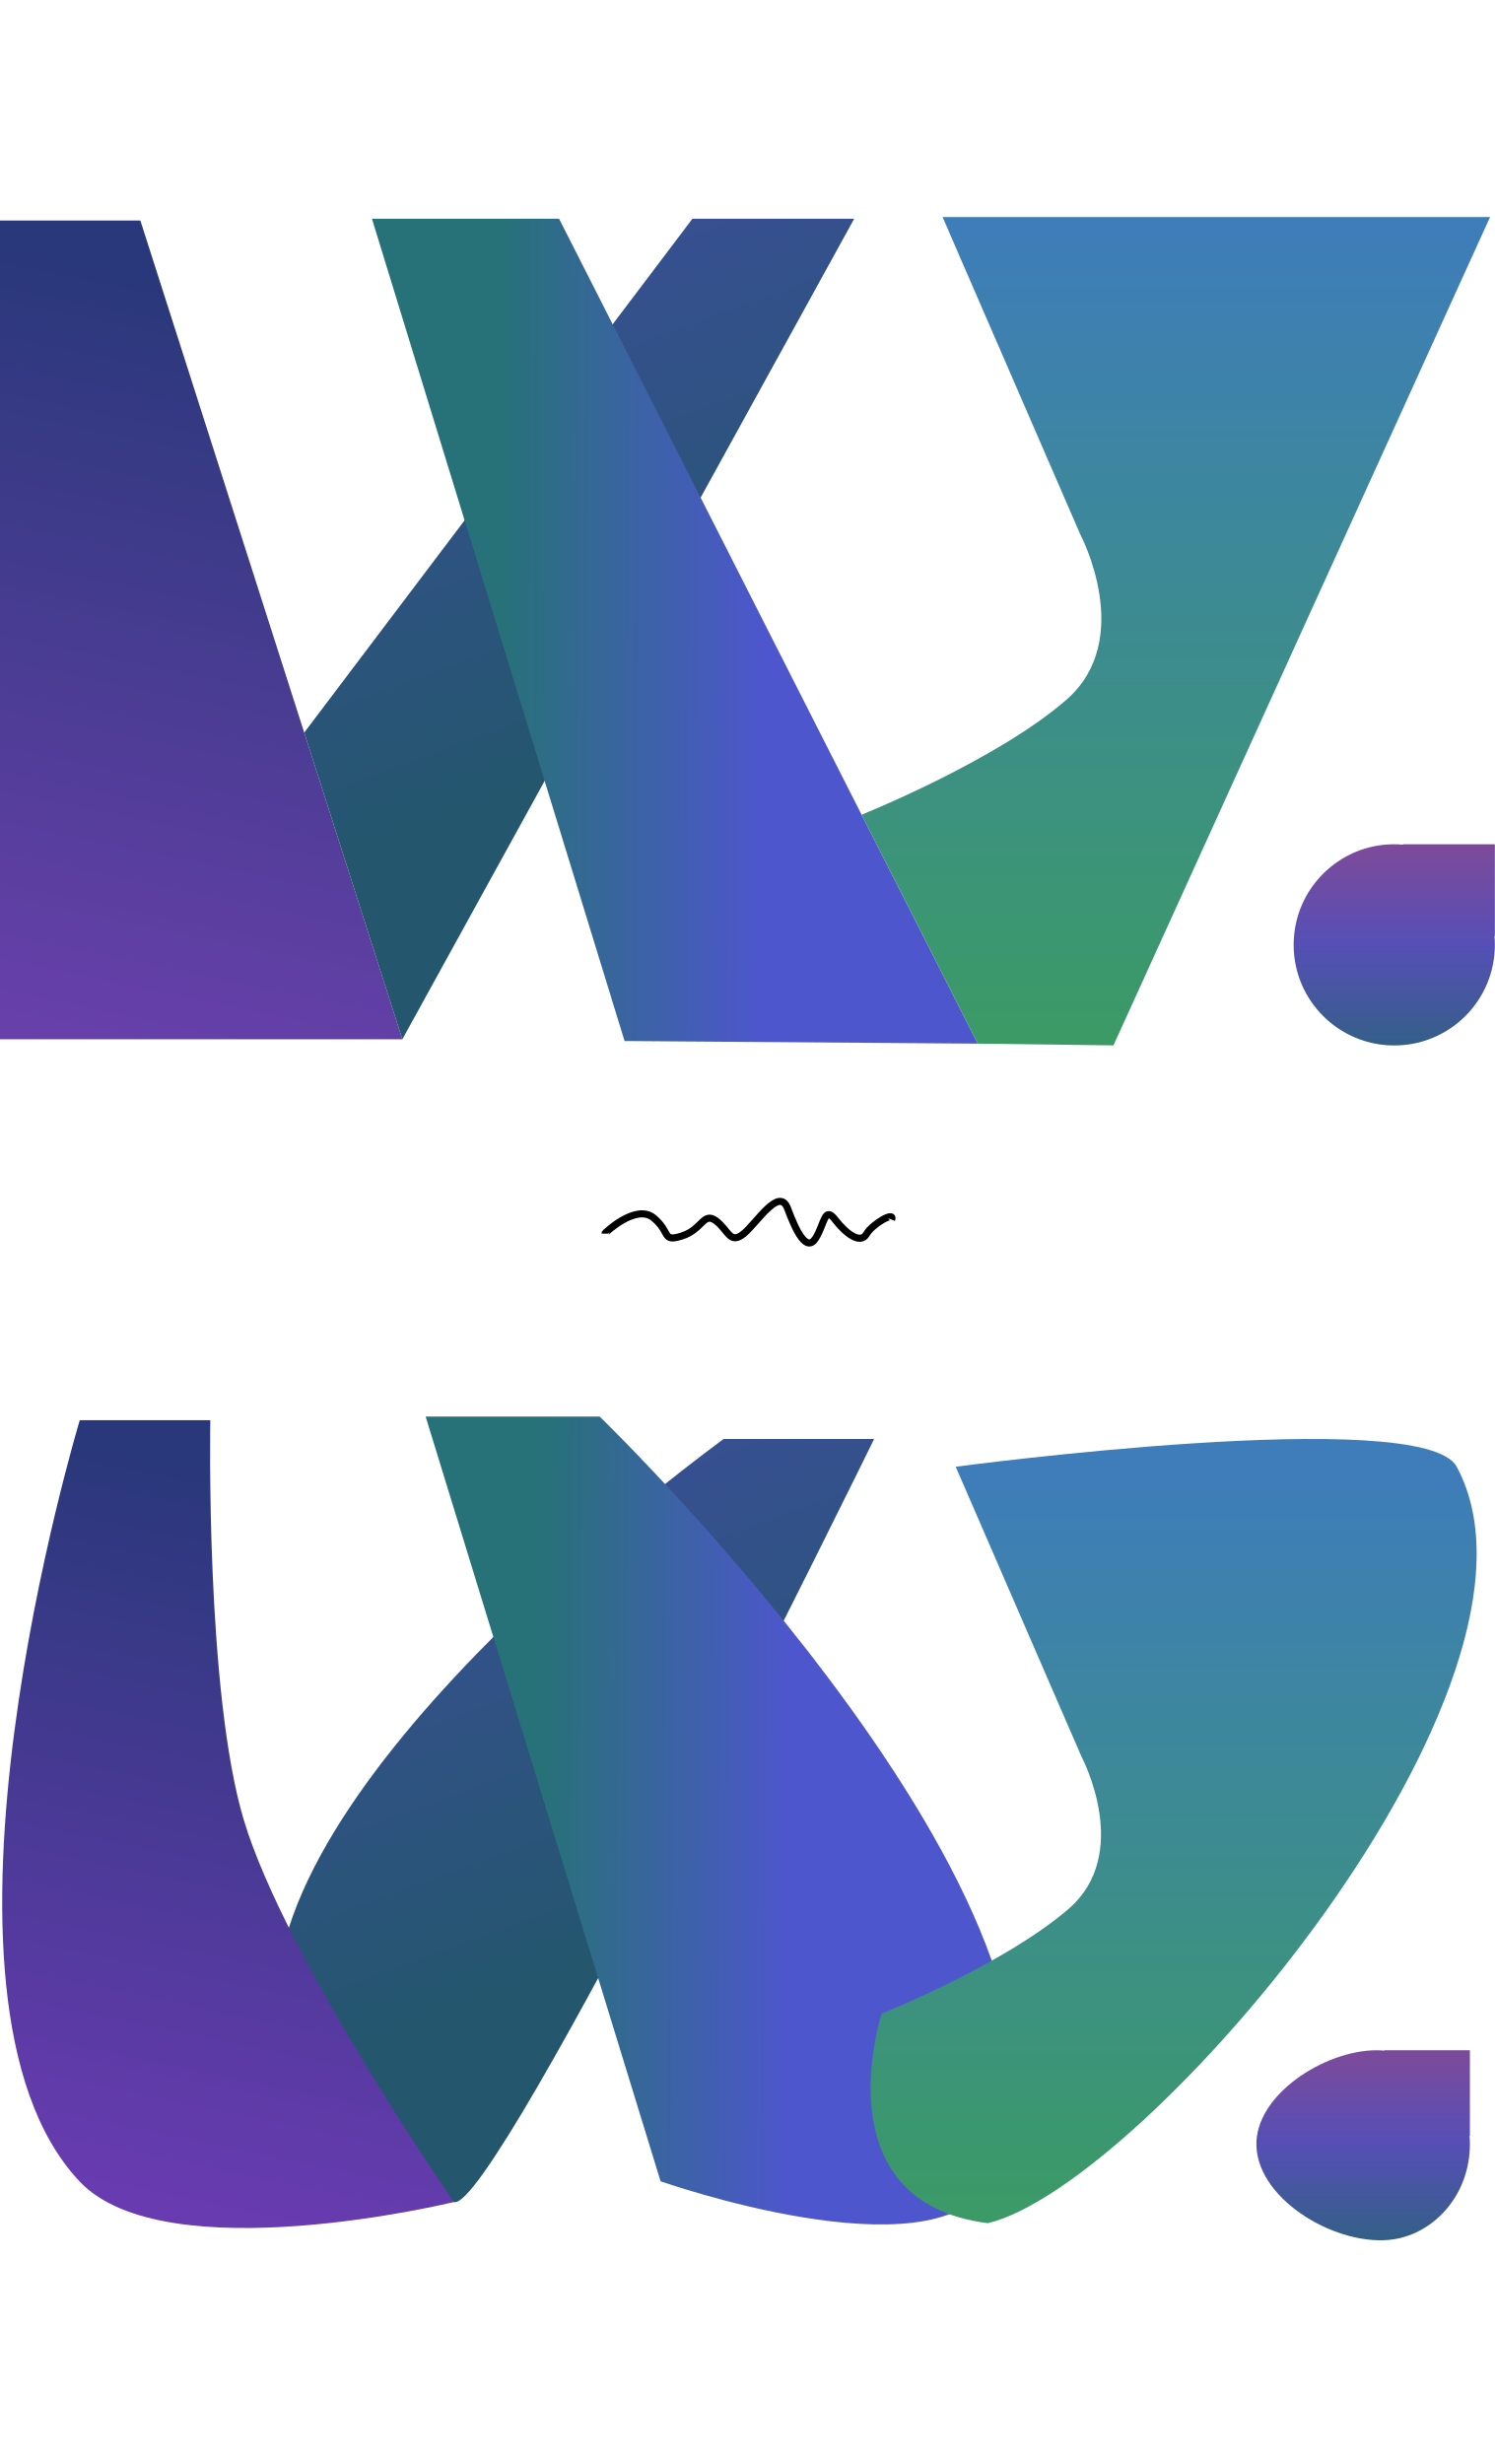
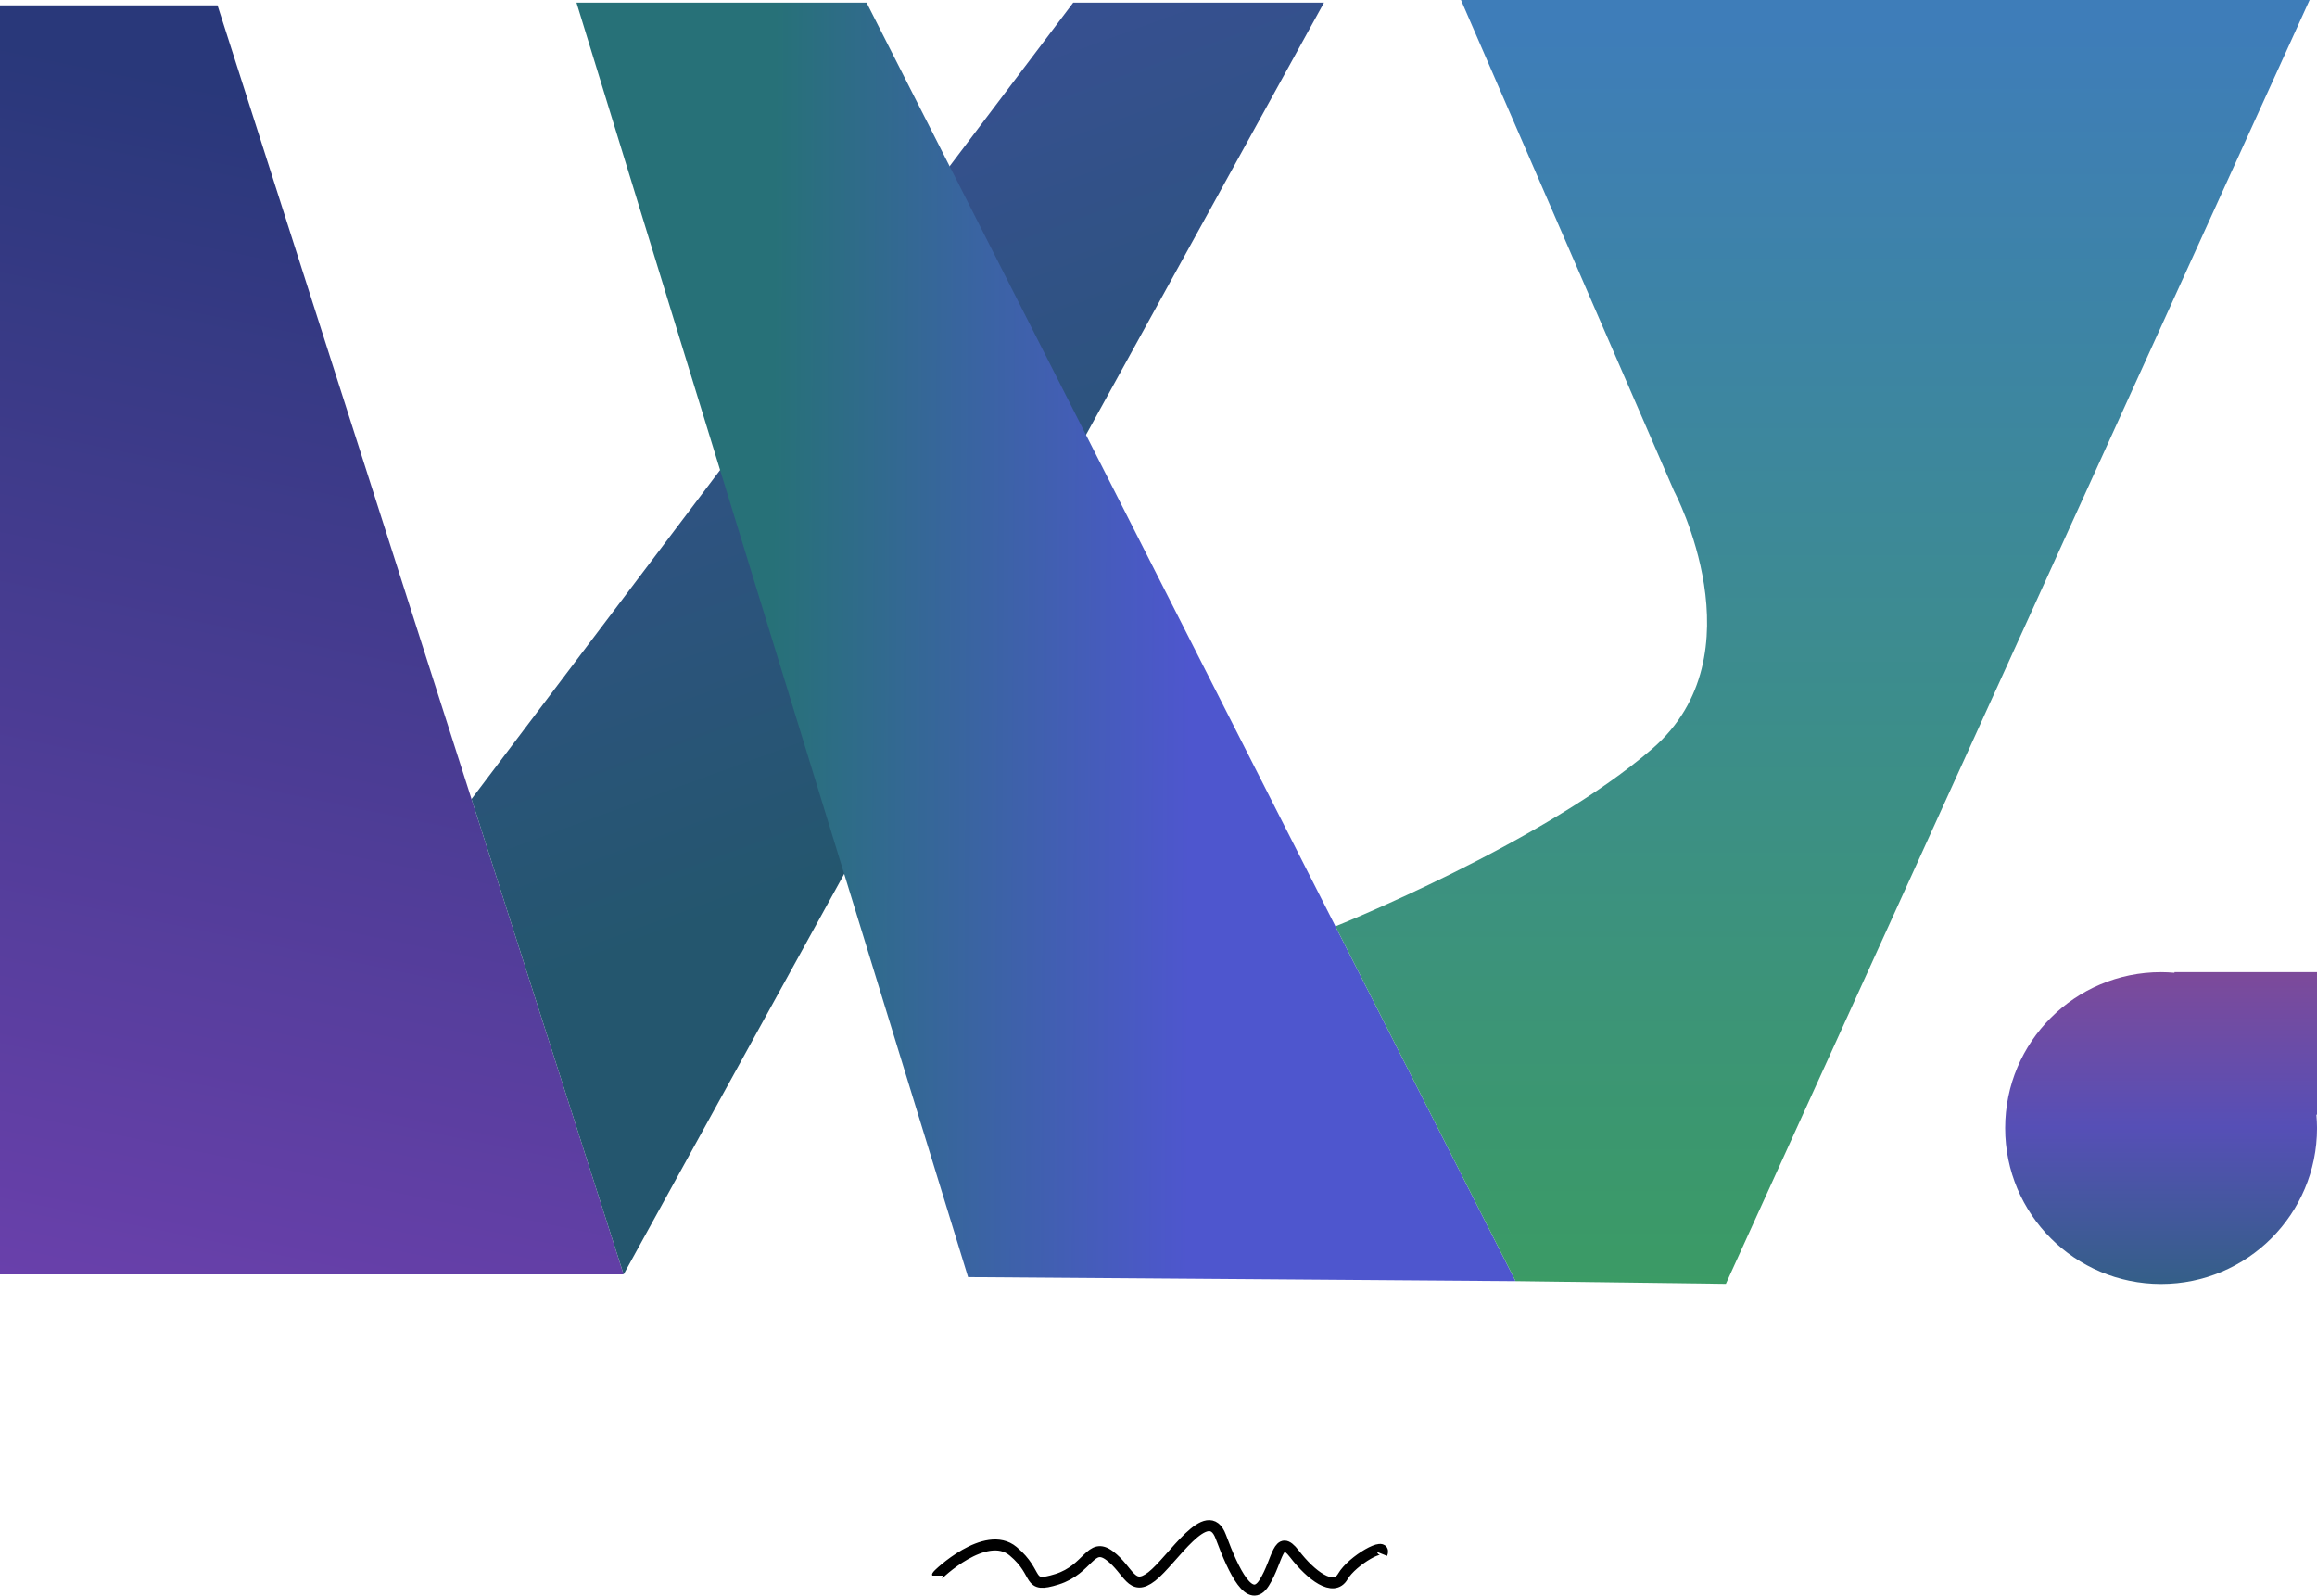
- <svg xmlns="http://www.w3.org/2000/svg" xmlns:xlink="http://www.w3.org/1999/xlink" width="211.051" height="347.843" viewBox="0 0 55.84 92.034" version="1.1" id="svg5">
+ <svg xmlns="http://www.w3.org/2000/svg" xmlns:xlink="http://www.w3.org/1999/xlink" width="55.84" height="38.453" viewBox="0 0 55.84 38.453" version="1.1" id="svg5">
  <defs id="defs2">
    <linearGradient id="linearGradient14534">
      <stop style="stop-color:#345f88;stop-opacity:1;" offset="0" id="stop14530" />
      <stop style="stop-color:#564fb6;stop-opacity:1;" offset="0.502" id="stop1" />
      <stop style="stop-color:#7d4a9a;stop-opacity:1;" offset="1" id="stop14532" />
    </linearGradient>
    <linearGradient id="linearGradient9294">
      <stop style="stop-color:#394f95;stop-opacity:1;" offset="0" id="stop9290" />
      <stop style="stop-color:#24566e;stop-opacity:1;" offset="1" id="stop9292" />
    </linearGradient>
    <linearGradient id="linearGradient9223">
      <stop style="stop-color:#3e7db9;stop-opacity:1;" offset="0" id="stop9219" />
      <stop style="stop-color:#3b9b64;stop-opacity:1;" offset="1" id="stop9221" />
    </linearGradient>
    <linearGradient id="linearGradient8472">
      <stop style="stop-color:#4e56ce;stop-opacity:1;" offset="0" id="stop8468" />
      <stop style="stop-color:#277178;stop-opacity:1;" offset="1" id="stop8470" />
    </linearGradient>
    <linearGradient id="linearGradient8349">
      <stop style="stop-color:#6940ab;stop-opacity:1;" offset="0" id="stop8345" />
      <stop style="stop-color:#29387a;stop-opacity:1;" offset="1" id="stop8347" />
    </linearGradient>
    <linearGradient xlink:href="#linearGradient8349" id="linearGradient8351" x1="24.996" y1="48.184" x2="30.903" y2="19.676" gradientUnits="userSpaceOnUse" />
    <linearGradient xlink:href="#linearGradient8472" id="linearGradient8474" x1="53.701" y1="32.942" x2="43.609" y2="32.893" gradientUnits="userSpaceOnUse" />
    <linearGradient xlink:href="#linearGradient9223" id="linearGradient9225" x1="68.947" y1="18.092" x2="68.947" y2="48.738" gradientUnits="userSpaceOnUse" />
    <linearGradient xlink:href="#linearGradient9294" id="linearGradient9296" x1="38.453" y1="19.696" x2="45.342" y2="38.533" gradientUnits="userSpaceOnUse" />
    <linearGradient xlink:href="#linearGradient14534" id="linearGradient14536" x1="77.08" y1="48.415" x2="77.08" y2="40.9" gradientUnits="userSpaceOnUse" />
    <linearGradient xlink:href="#linearGradient8349-3" id="linearGradient8351-7" x1="24.996" y1="48.184" x2="30.903" y2="19.676" gradientUnits="userSpaceOnUse" gradientTransform="translate(2.176391,41.31578)" />
    <linearGradient id="linearGradient8349-3">
      <stop style="stop-color:#683bb0;stop-opacity:1;" offset="0" id="stop8345-8" />
      <stop style="stop-color:#29387a;stop-opacity:1;" offset="1" id="stop8347-9" />
    </linearGradient>
    <linearGradient xlink:href="#linearGradient14534" id="linearGradient1" gradientUnits="userSpaceOnUse" x1="77.08" y1="48.415" x2="77.08" y2="40.9" gradientTransform="translate(2.176391,43.32479)" />
    <linearGradient xlink:href="#linearGradient9294" id="linearGradient2" gradientUnits="userSpaceOnUse" x1="38.453" y1="19.696" x2="45.342" y2="38.533" gradientTransform="translate(2.176391,42.13527)" />
    <linearGradient xlink:href="#linearGradient8472" id="linearGradient3" gradientUnits="userSpaceOnUse" x1="53.701" y1="32.942" x2="43.609" y2="32.893" gradientTransform="translate(2.176391,41.23547)" />
    <linearGradient xlink:href="#linearGradient9223" id="linearGradient4" gradientUnits="userSpaceOnUse" x1="68.947" y1="18.092" x2="68.947" y2="48.738" gradientTransform="matrix(0.9840067,0,0,0.9840067,3.115221,43.59422)" />
  </defs>
-   <g id="layer1" transform="translate(-24.99642,-17.47192)">
+   <g id="layer1" transform="translate(-24.99642,-25.57848)">
    <g id="g5" transform="translate(-5.1592212e-7,8.106566)">
      <path id="rect5312" style="fill:url(#linearGradient14536);fill-opacity:1;stroke:none;stroke-width:0.645;stroke-linecap:round;stroke-linejoin:round;stroke-miterlimit:4.7;stroke-dasharray:none" d="m 77.08,48.415 a 3.757,3.757 0 0 0 3.757,-3.758 3.757,3.757 0 0 0 -0.015,-0.323 h 0.015 V 40.9 H 77.402 v 0.015 a 3.757,3.757 0 0 0 -0.323,-0.015 3.757,3.757 0 0 0 -3.758,3.757 3.757,3.757 0 0 0 3.758,3.758 z" />
      <path style="fill:url(#linearGradient8351);fill-opacity:1;stroke:none;stroke-width:0.645;stroke-linecap:round;stroke-linejoin:round;stroke-dasharray:none;stroke-opacity:1" d="M 30.239,17.601 H 24.996 V 48.184 H 40.026 Z" id="path799" />
      <path style="fill:url(#linearGradient9296);fill-opacity:1;stroke:none;stroke-width:0.645;stroke-linecap:round;stroke-linejoin:round;stroke-dasharray:none;stroke-opacity:1" d="M 40.026,48.184 56.905,17.536 H 50.861 L 36.36,36.729 Z" id="path801" />
      <path style="fill:url(#linearGradient8474);fill-opacity:1;stroke:none;stroke-width:0.645;stroke-linecap:round;stroke-linejoin:round;stroke-dasharray:none;stroke-opacity:1" d="M 38.89,17.536 48.327,48.249 61.522,48.347 45.881,17.536 Z" id="path803" />
      <path style="fill:url(#linearGradient9225);fill-opacity:1;stroke:none;stroke-width:0.645;stroke-linecap:round;stroke-linejoin:round;stroke-dasharray:none;stroke-opacity:1" d="m 61.522,48.347 5.068,0.065 14.068,-30.94 H 60.206 l 5.137,11.838 c 0,0 2.097,3.932 -0.524,6.204 -2.621,2.272 -7.638,4.282 -7.638,4.282 z" id="path2983" />
    </g>
-     <g id="g4" transform="matrix(0.9299602,0,0,0.9299602,2.706212,15.72772)" style="stroke-width:1.075">
+     <g id="g4" transform="matrix(0.9299602,0,0,0.9299602,-134.5987,-32.65841)" style="stroke-width:1.075">
      <path style="fill:url(#linearGradient2);fill-opacity:1;stroke:none;stroke-width:0.694;stroke-linecap:round;stroke-linejoin:round;stroke-dasharray:none;stroke-opacity:1" d="M 42.202,90.32 C 43.836,90.808 59.081,59.672 59.081,59.672 h -6.043 c 0,0 -18.371,13.242 -17.968,22.949 0.145,3.495 3.781,6.697 7.133,7.699 z" id="path801-2" />
      <path id="rect5312-4" style="fill:url(#linearGradient1);fill-opacity:1;stroke:none;stroke-width:0.694;stroke-linecap:round;stroke-linejoin:round;stroke-miterlimit:4.7;stroke-dasharray:none" d="m 79.947,91.817 c 1.618,-0.245 3.066,-1.76 3.066,-3.835 -4.16e-4,-0.108 -0.005,-0.215 -0.015,-0.323 h 0.015 v -3.435 h -3.435 v 0.015 c -0.107,-0.01 -0.215,-0.015 -0.323,-0.015 -2.075,-6.3e-5 -4.898,1.799 -4.817,3.854 0.087,2.217 3.314,4.071 5.508,3.739 z" />
      <path style="fill:url(#linearGradient8351-7);fill-opacity:1;stroke:none;stroke-width:0.694;stroke-linecap:round;stroke-linejoin:round;stroke-dasharray:none;stroke-opacity:1" d="m 32.416,58.917 h -5.243 c 0,0 -7.01,23.181 0,30.583 3.45,3.643 15.03,0.819 15.03,0.819 0,0 -6.748,-9.743 -8.435,-15.324 -1.556,-5.149 -1.351,-16.079 -1.351,-16.079 z" id="path799-7" />
      <path style="fill:url(#linearGradient3);fill-opacity:1;stroke:none;stroke-width:0.694;stroke-linecap:round;stroke-linejoin:round;stroke-dasharray:none;stroke-opacity:1" d="m 41.066,58.772 9.437,30.713 c 0,0 10.88,3.838 13.195,0.098 C 69.76,79.789 48.057,58.772 48.057,58.772 Z" id="path803-2" />
      <path style="fill:url(#linearGradient4);fill-opacity:1;stroke:none;stroke-width:0.694;stroke-linecap:round;stroke-linejoin:round;stroke-dasharray:none;stroke-opacity:1" d="m 63.653,91.168 c 6.328,-1.516 23.522,-21.668 18.83,-30.381 -1.351,-2.509 -20.125,0 -20.125,0 l 5.055,11.649 c 0,0 2.064,3.869 -0.516,6.105 -2.58,2.236 -7.516,4.214 -7.516,4.214 0,0 -2.465,7.566 4.271,8.414 2e-6,0 -2e-6,-5e-6 0,-5e-6 z" id="path2983-1" />
    </g>
    <path style="fill:none;stroke:#000000;stroke-width:0.265px;stroke-linecap:butt;stroke-linejoin:miter;stroke-opacity:1" d="m 47.588,63.55 c 0,-0.022 1.167,-1.134 1.823,-0.589 0.656,0.545 0.299,0.916 1.061,0.676 0.762,-0.24 0.801,-0.916 1.268,-0.567 0.466,0.349 0.516,0.887 1.014,0.501 0.498,-0.386 1.348,-1.809 1.664,-0.959 0.316,0.85 0.705,1.65 1.045,1.112 0.34,-0.539 0.327,-1.221 0.729,-0.698 0.402,0.523 0.944,0.931 1.167,0.545 0.223,-0.386 1.075,-0.872 0.944,-0.545" id="path6" />
  </g>
</svg>
